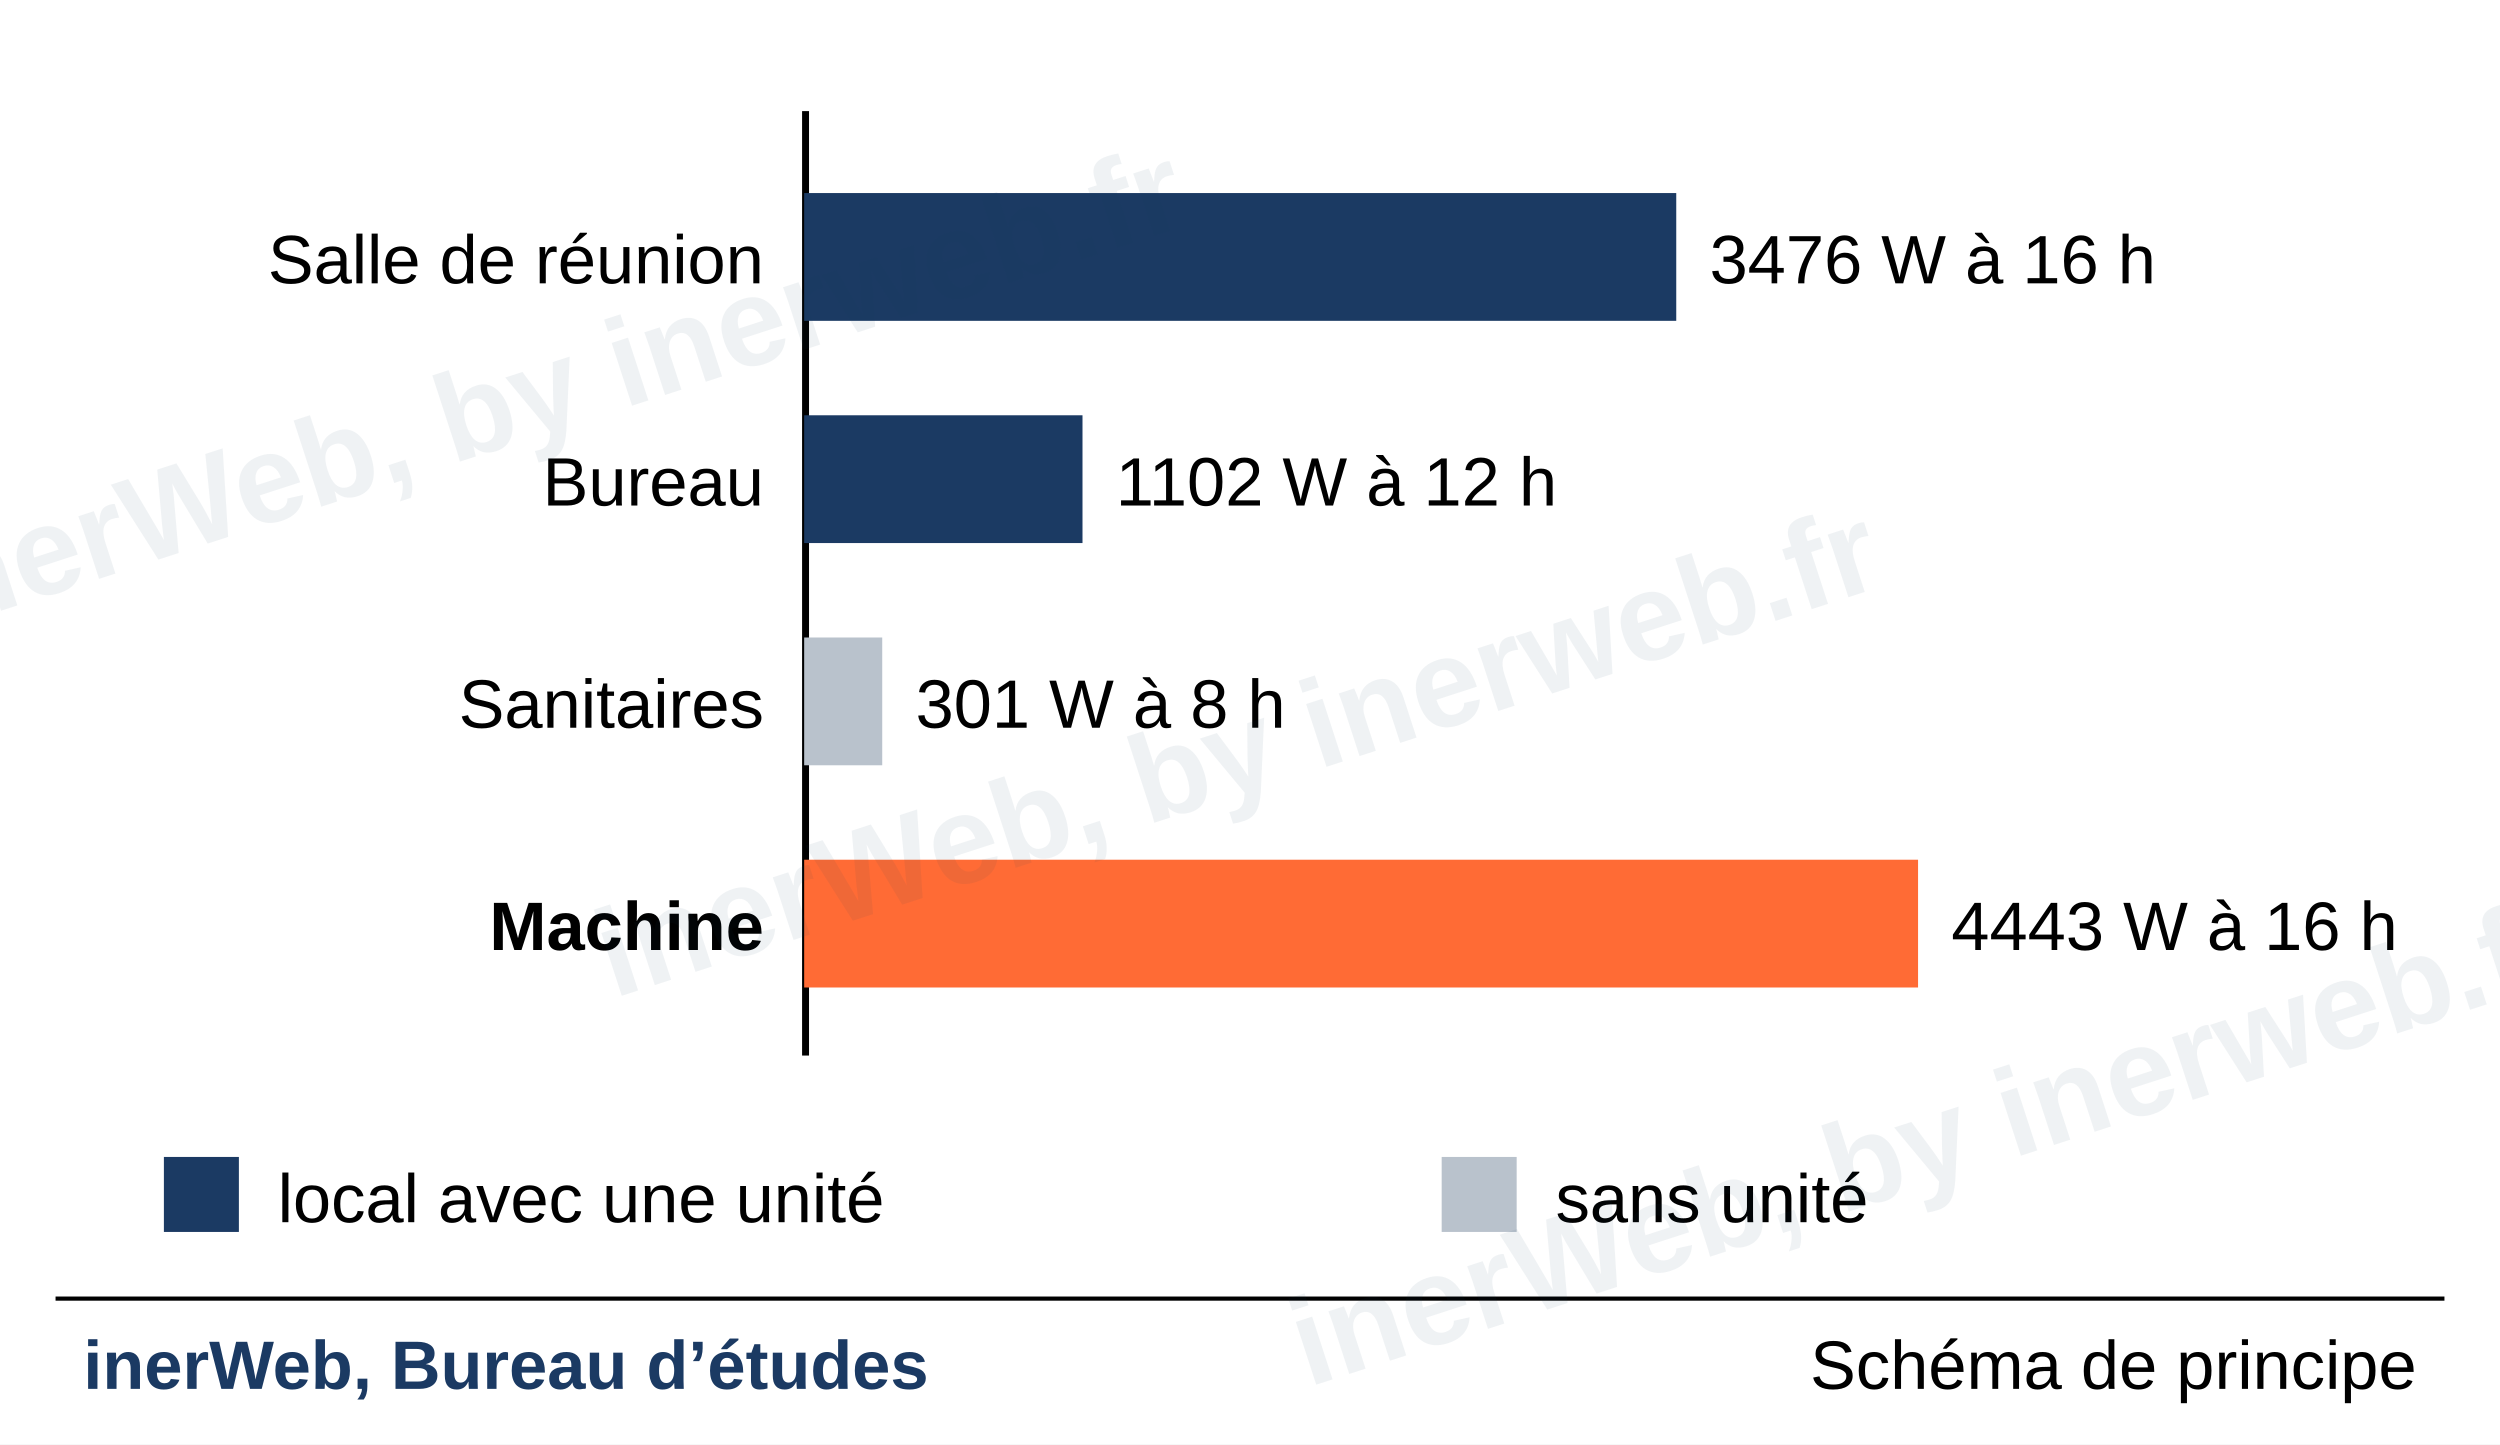
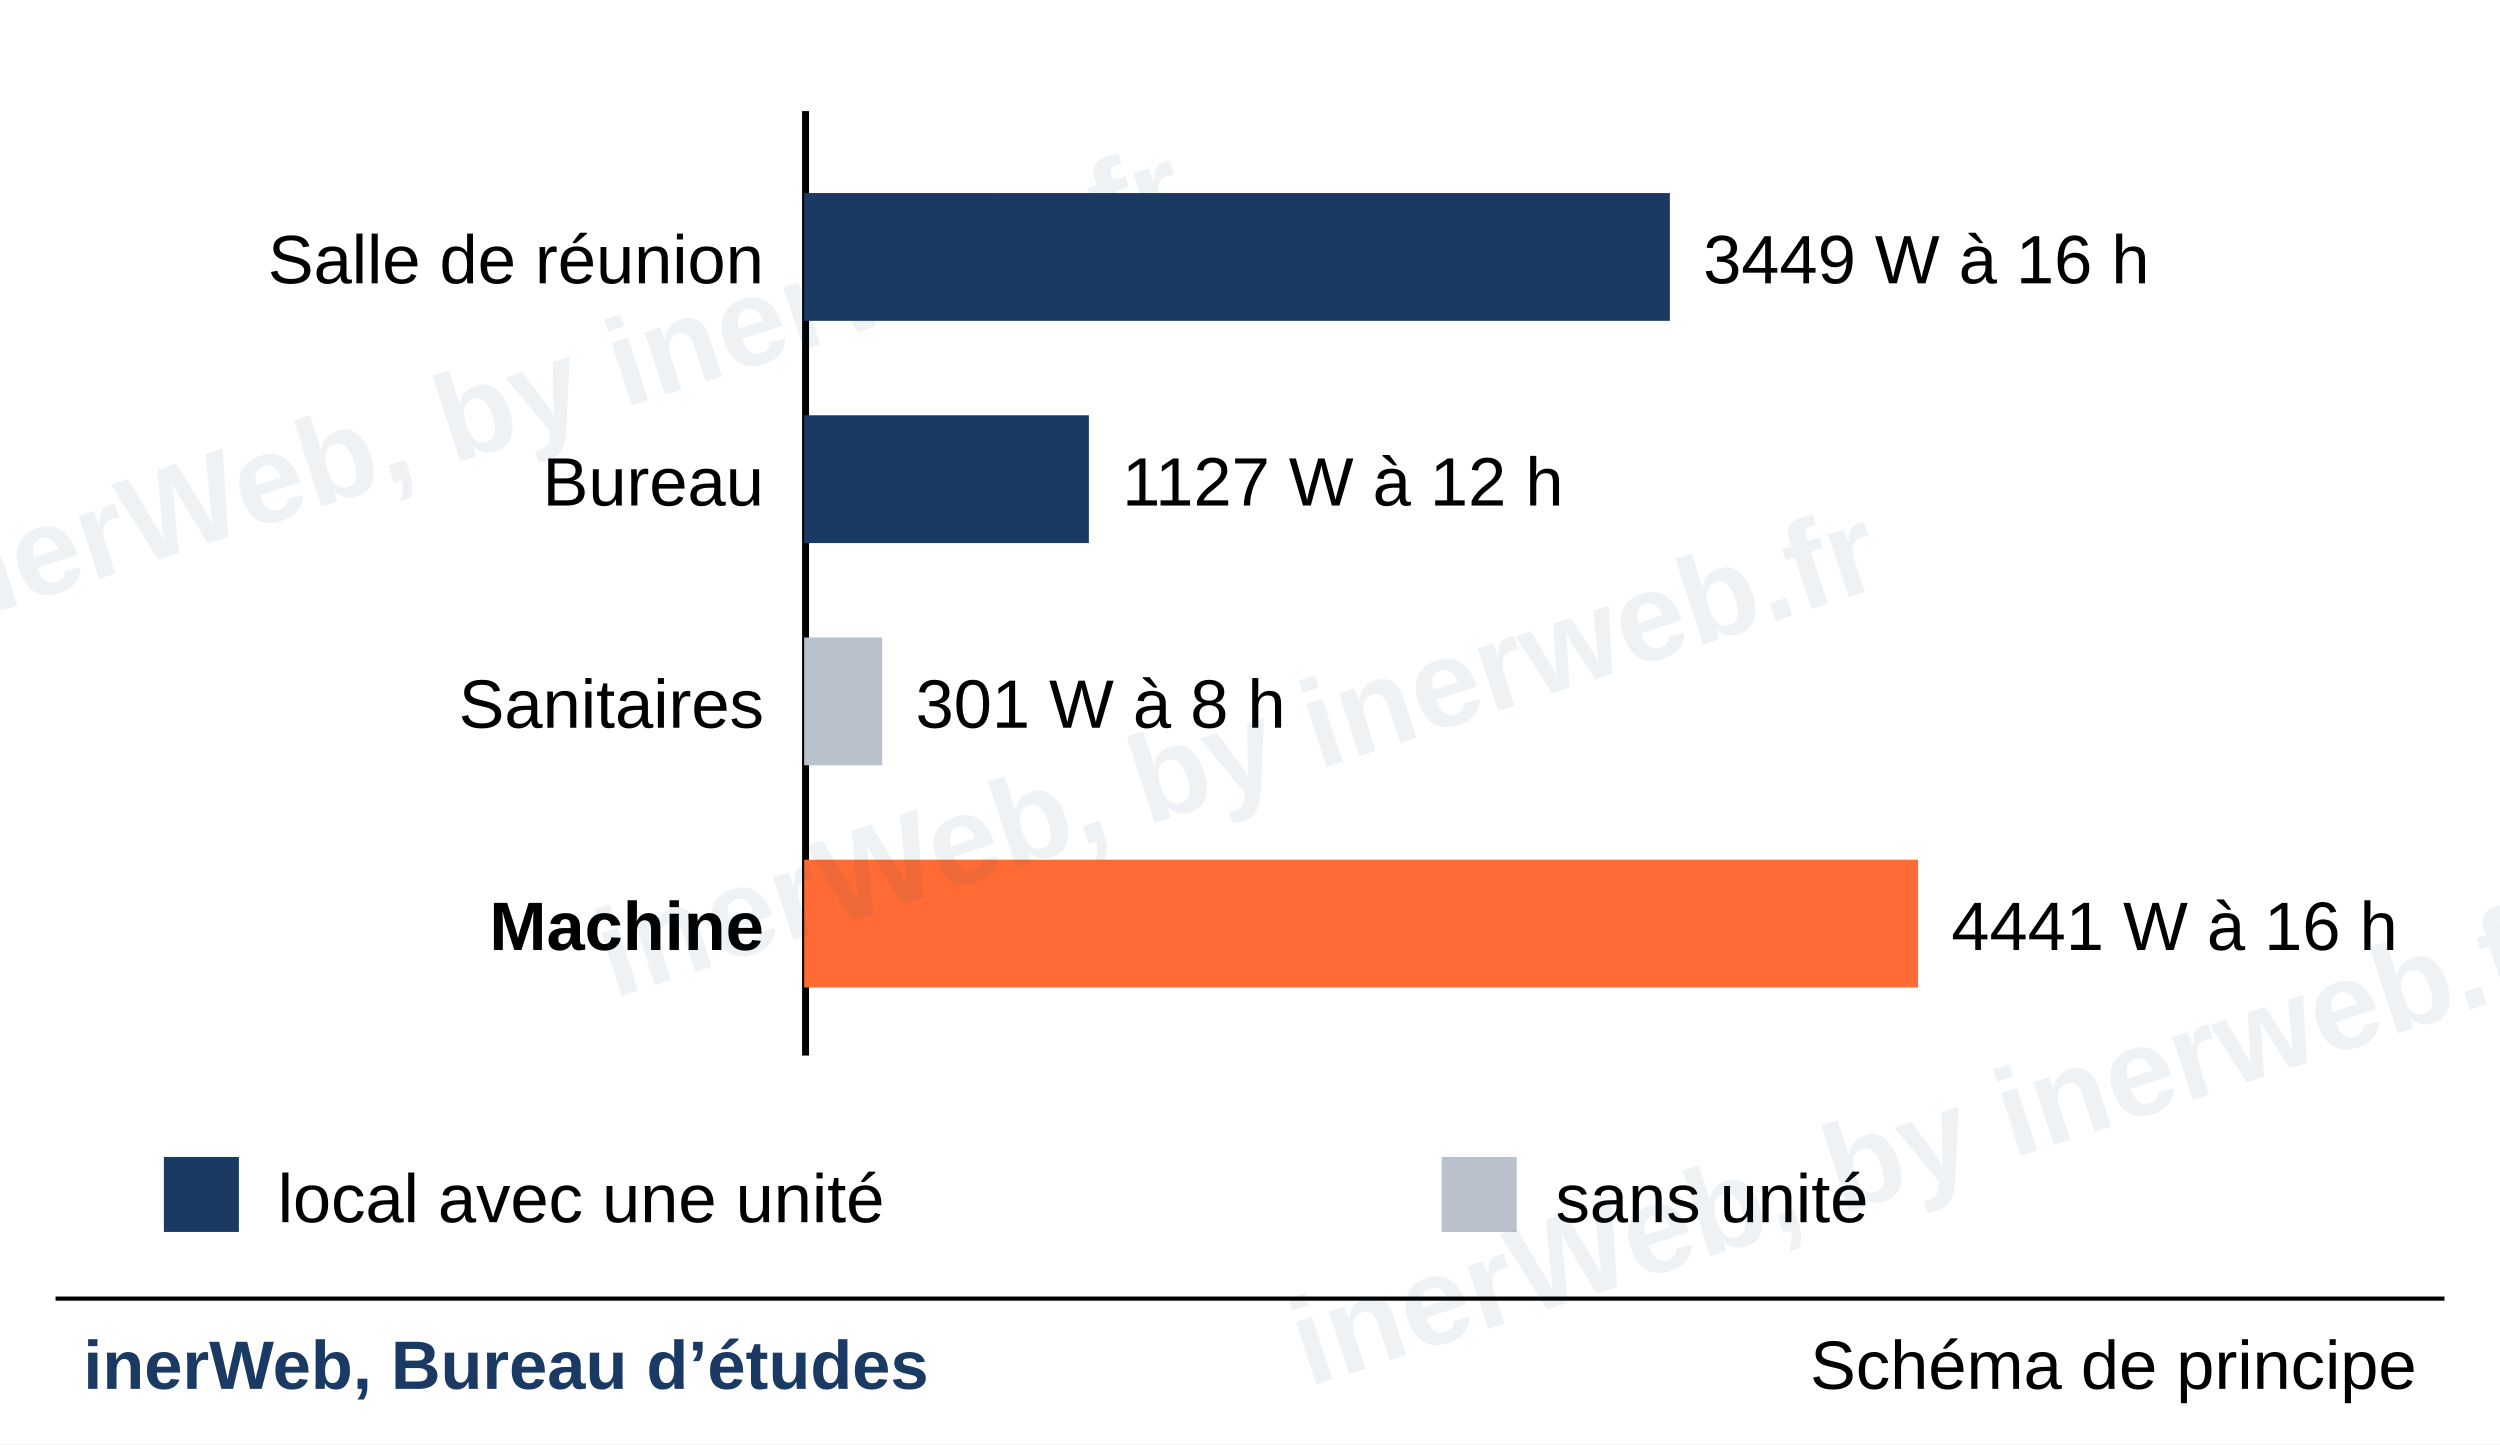
<svg xmlns="http://www.w3.org/2000/svg" viewBox="0 0 180 104" width="180mm" height="104mm" role="img">
  <rect width="180" height="104" fill="#fff" />
  <line x1="58.00" y1="8.00" x2="58.00" y2="76.00" stroke="#000" stroke-width="0.5" />
  <text x="55.00" y="20.40" font-family="Trebuchet MS, Arial, sans-serif" font-size="4.94" text-anchor="end" fill="#000">Salle de réunion</text>
-   <rect x="58.00" y="14.00" width="62.59" height="9.00" fill="#1b3a63" stroke="none" />
-   <rect x="58.00" y="14.00" width="62.59" height="9.00" fill="#1b3a63" stroke="#1b3a63" stroke-width="0.2" />
-   <text x="123.09" y="20.40" font-family="Trebuchet MS, Arial, sans-serif" font-size="4.94" text-anchor="start" fill="#000">3476 W à 16 h</text>
+   <rect x="58.00" y="14.00" width="62.13" height="9.00" fill="#1b3a63" stroke="none" />
+   <rect x="58.00" y="14.00" width="62.13" height="9.00" fill="#1b3a63" stroke="#1b3a63" stroke-width="0.2" />
+   <text x="122.63" y="20.40" font-family="Trebuchet MS, Arial, sans-serif" font-size="4.94" text-anchor="start" fill="#000">3449 W à 16 h</text>
  <text x="55.00" y="36.40" font-family="Trebuchet MS, Arial, sans-serif" font-size="4.94" text-anchor="end" fill="#000">Bureau</text>
-   <rect x="58.00" y="30.00" width="19.84" height="9.00" fill="#1b3a63" stroke="none" />
-   <rect x="58.00" y="30.00" width="19.84" height="9.00" fill="#1b3a63" stroke="#1b3a63" stroke-width="0.2" />
-   <text x="80.34" y="36.40" font-family="Trebuchet MS, Arial, sans-serif" font-size="4.94" text-anchor="start" fill="#000">1102 W à 12 h</text>
+   <rect x="58.00" y="30.00" width="20.30" height="9.00" fill="#1b3a63" stroke="none" />
+   <rect x="58.00" y="30.00" width="20.30" height="9.00" fill="#1b3a63" stroke="#1b3a63" stroke-width="0.2" />
+   <text x="80.80" y="36.40" font-family="Trebuchet MS, Arial, sans-serif" font-size="4.94" text-anchor="start" fill="#000">1127 W à 12 h</text>
  <text x="55.00" y="52.40" font-family="Trebuchet MS, Arial, sans-serif" font-size="4.94" text-anchor="end" fill="#000">Sanitaires</text>
  <rect x="58.00" y="46.00" width="5.42" height="9.00" fill="#b9c2cc" stroke="none" />
  <rect x="58.00" y="46.00" width="5.42" height="9.00" fill="#b9c2cc" stroke="#b9c2cc" stroke-width="0.2" />
  <text x="65.92" y="52.40" font-family="Trebuchet MS, Arial, sans-serif" font-size="4.94" text-anchor="start" fill="#000">301 W à 8 h</text>
  <text x="55.00" y="68.40" font-family="Trebuchet MS, Arial, sans-serif" font-size="4.94" font-weight="bold" text-anchor="end" fill="#000">Machine</text>
  <rect x="58.00" y="62.00" width="80.00" height="9.00" fill="#ff6b35" stroke="none" />
  <rect x="58.00" y="62.00" width="80.00" height="9.00" fill="#ff6b35" stroke="#ff6b35" stroke-width="0.2" />
-   <text x="140.50" y="68.40" font-family="Trebuchet MS, Arial, sans-serif" font-size="4.94" text-anchor="start" fill="#000">4443 W à 16 h</text>
+   <text x="140.50" y="68.40" font-family="Trebuchet MS, Arial, sans-serif" font-size="4.94" text-anchor="start" fill="#000">4441 W à 16 h</text>
  <rect x="12.00" y="83.50" width="5.00" height="5.00" fill="#1b3a63" stroke="#1b3a63" stroke-width="0.4" />
  <text x="20.00" y="88.00" font-family="Trebuchet MS, Arial, sans-serif" font-size="4.94" text-anchor="start" fill="#000">local avec une unité</text>
  <rect x="104.00" y="83.50" width="5.00" height="5.00" fill="#b9c2cc" stroke="#b9c2cc" stroke-width="0.4" />
  <text x="112.00" y="88.00" font-family="Trebuchet MS, Arial, sans-serif" font-size="4.94" text-anchor="start" fill="#000">sans unité</text>
  <line x1="4.00" y1="93.50" x2="176.00" y2="93.50" stroke="#000" stroke-width="0.3" />
  <text x="6.00" y="100.00" font-family="Trebuchet MS, Arial, sans-serif" font-size="4.94" font-weight="bold" text-anchor="start" fill="#1b3a63">inerWeb, Bureau d’études</text>
  <text x="174.00" y="100.00" font-family="Trebuchet MS, Arial, sans-serif" font-size="4.94" text-anchor="end" fill="#000">Schéma de principe</text>
  <g>
    <text x="90" y="57" font-family="Trebuchet MS, Arial, sans-serif" font-size="9" font-weight="bold" text-anchor="middle" fill="#1b3a63" fill-opacity="0.07" transform="rotate(-18 90 57)">inerWeb, by inerweb.fr</text>
    <text x="40" y="31" font-family="Trebuchet MS, Arial, sans-serif" font-size="9" font-weight="bold" text-anchor="middle" fill="#1b3a63" fill-opacity="0.07" transform="rotate(-18 40 31)">inerWeb, by inerweb.fr</text>
    <text x="140" y="85" font-family="Trebuchet MS, Arial, sans-serif" font-size="9" font-weight="bold" text-anchor="middle" fill="#1b3a63" fill-opacity="0.07" transform="rotate(-18 140 85)">inerWeb, by inerweb.fr</text>
  </g>
</svg>
